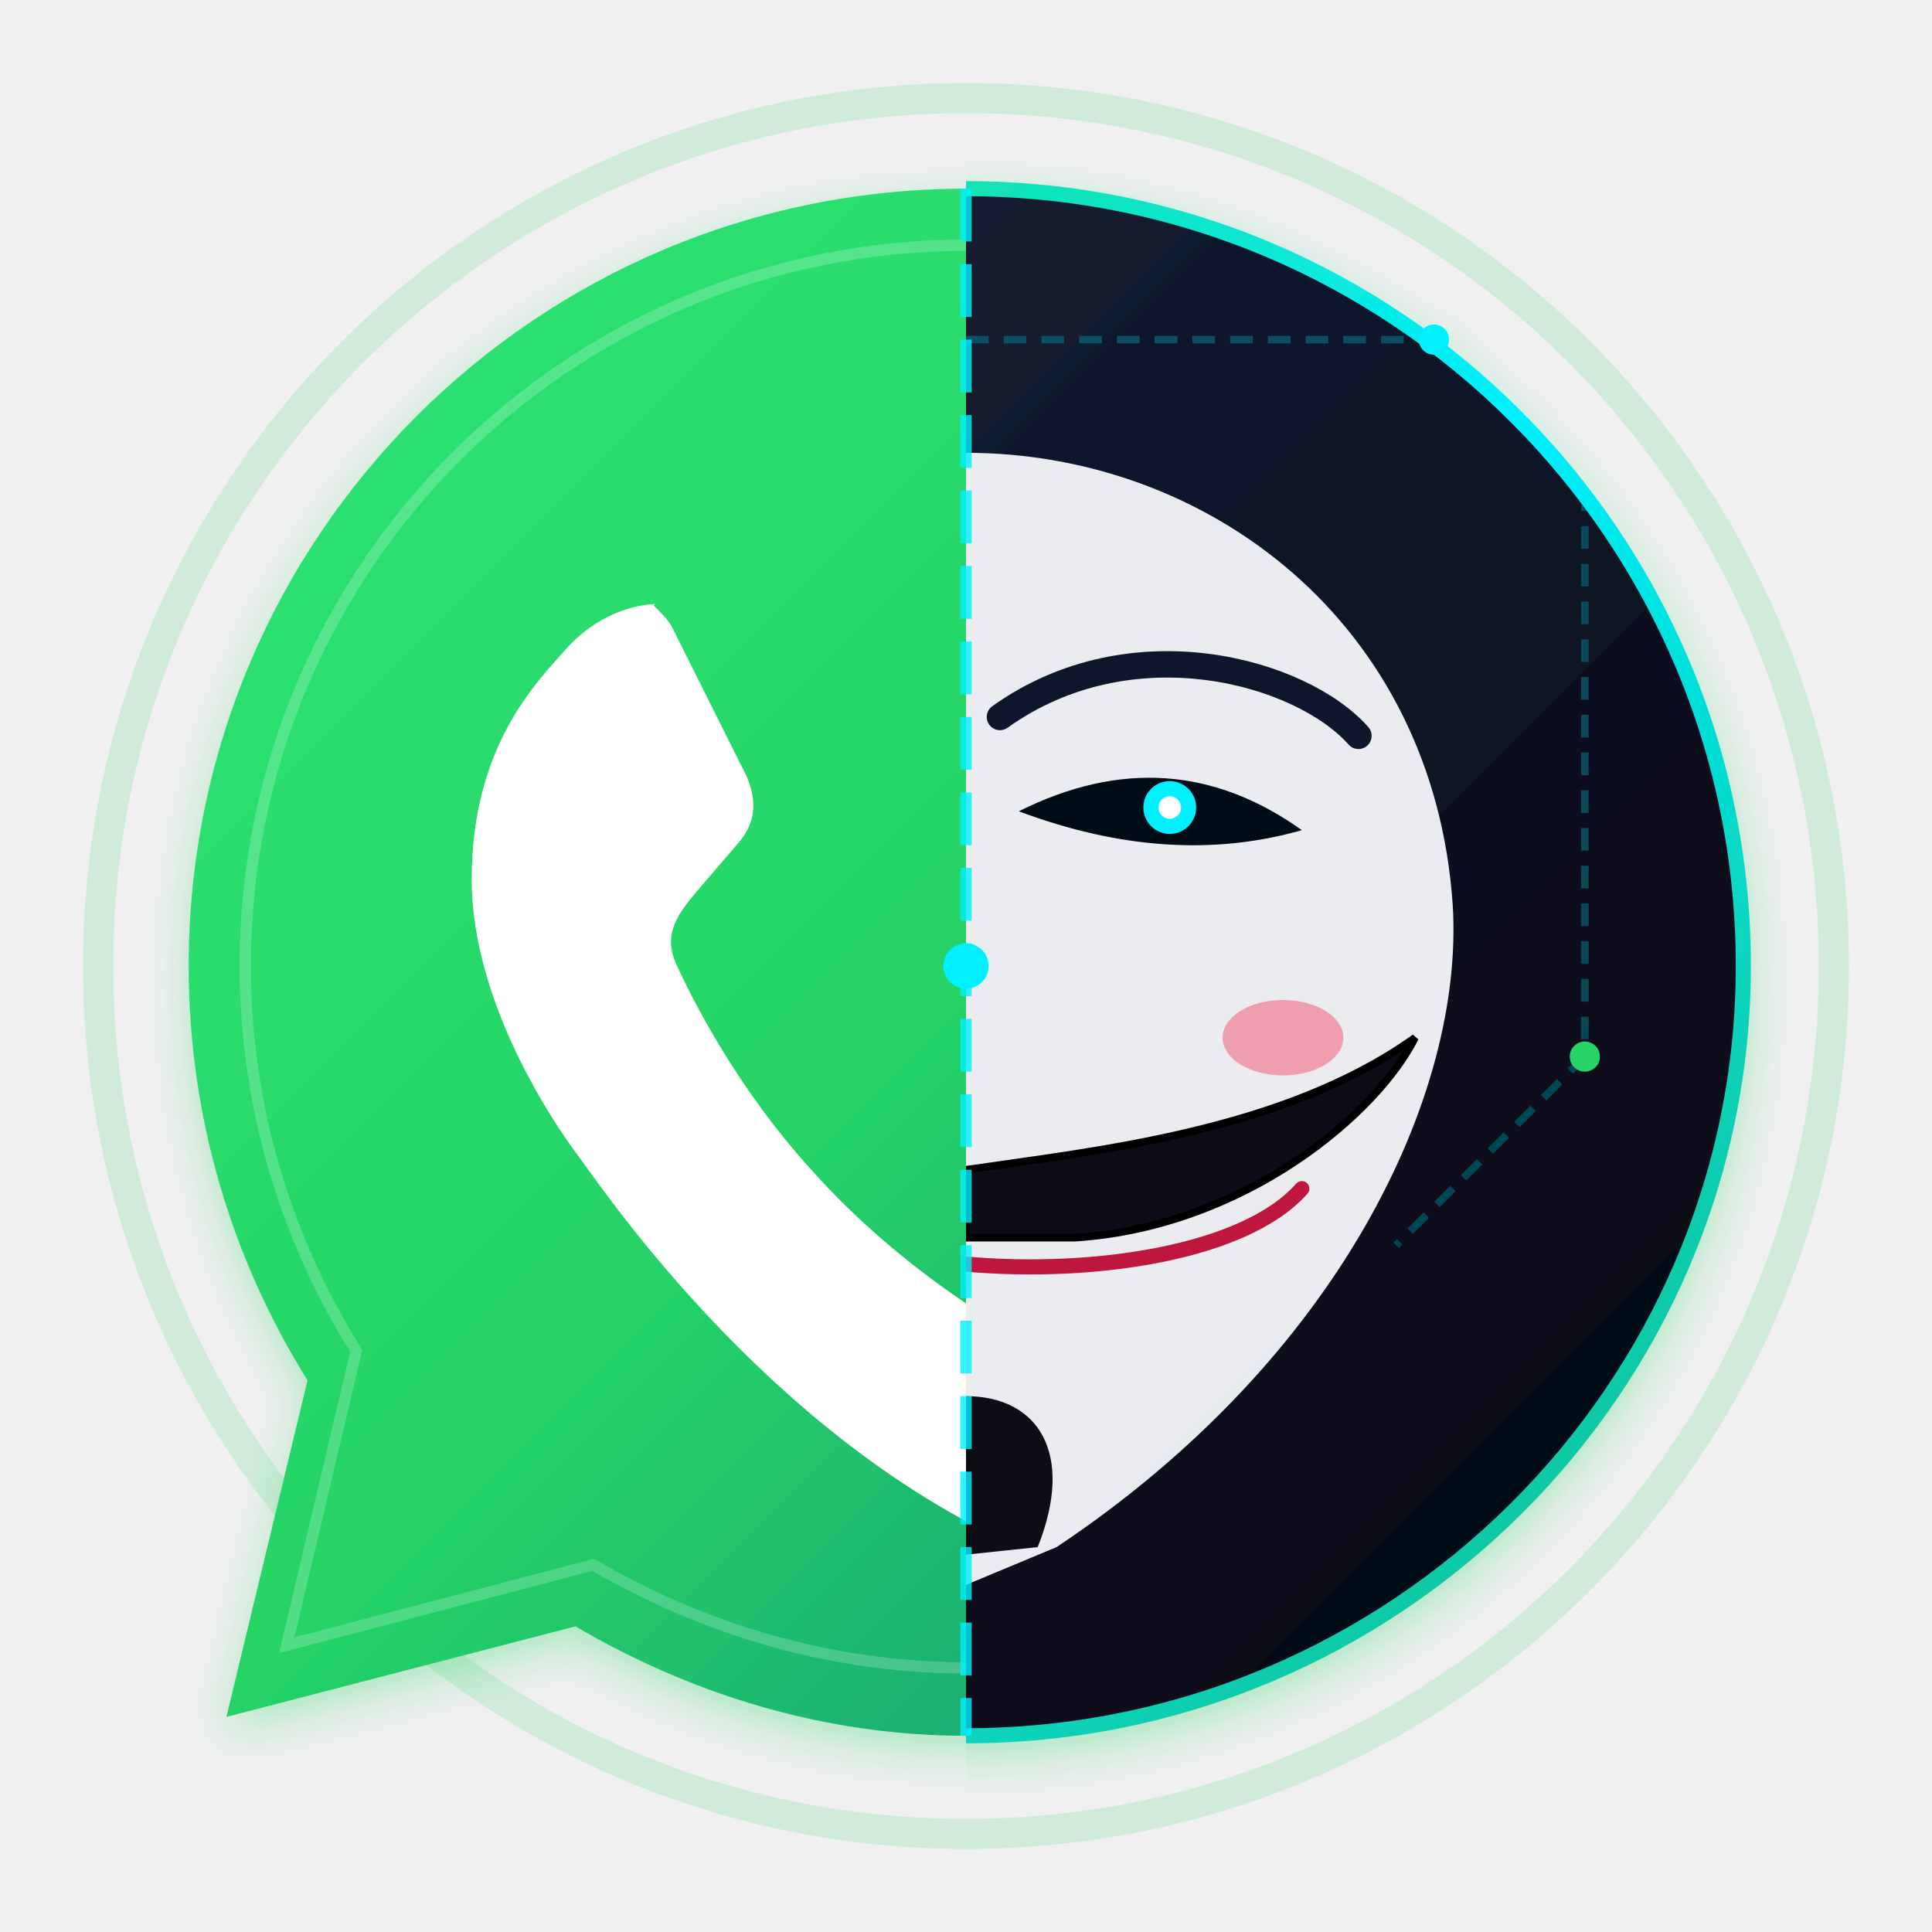
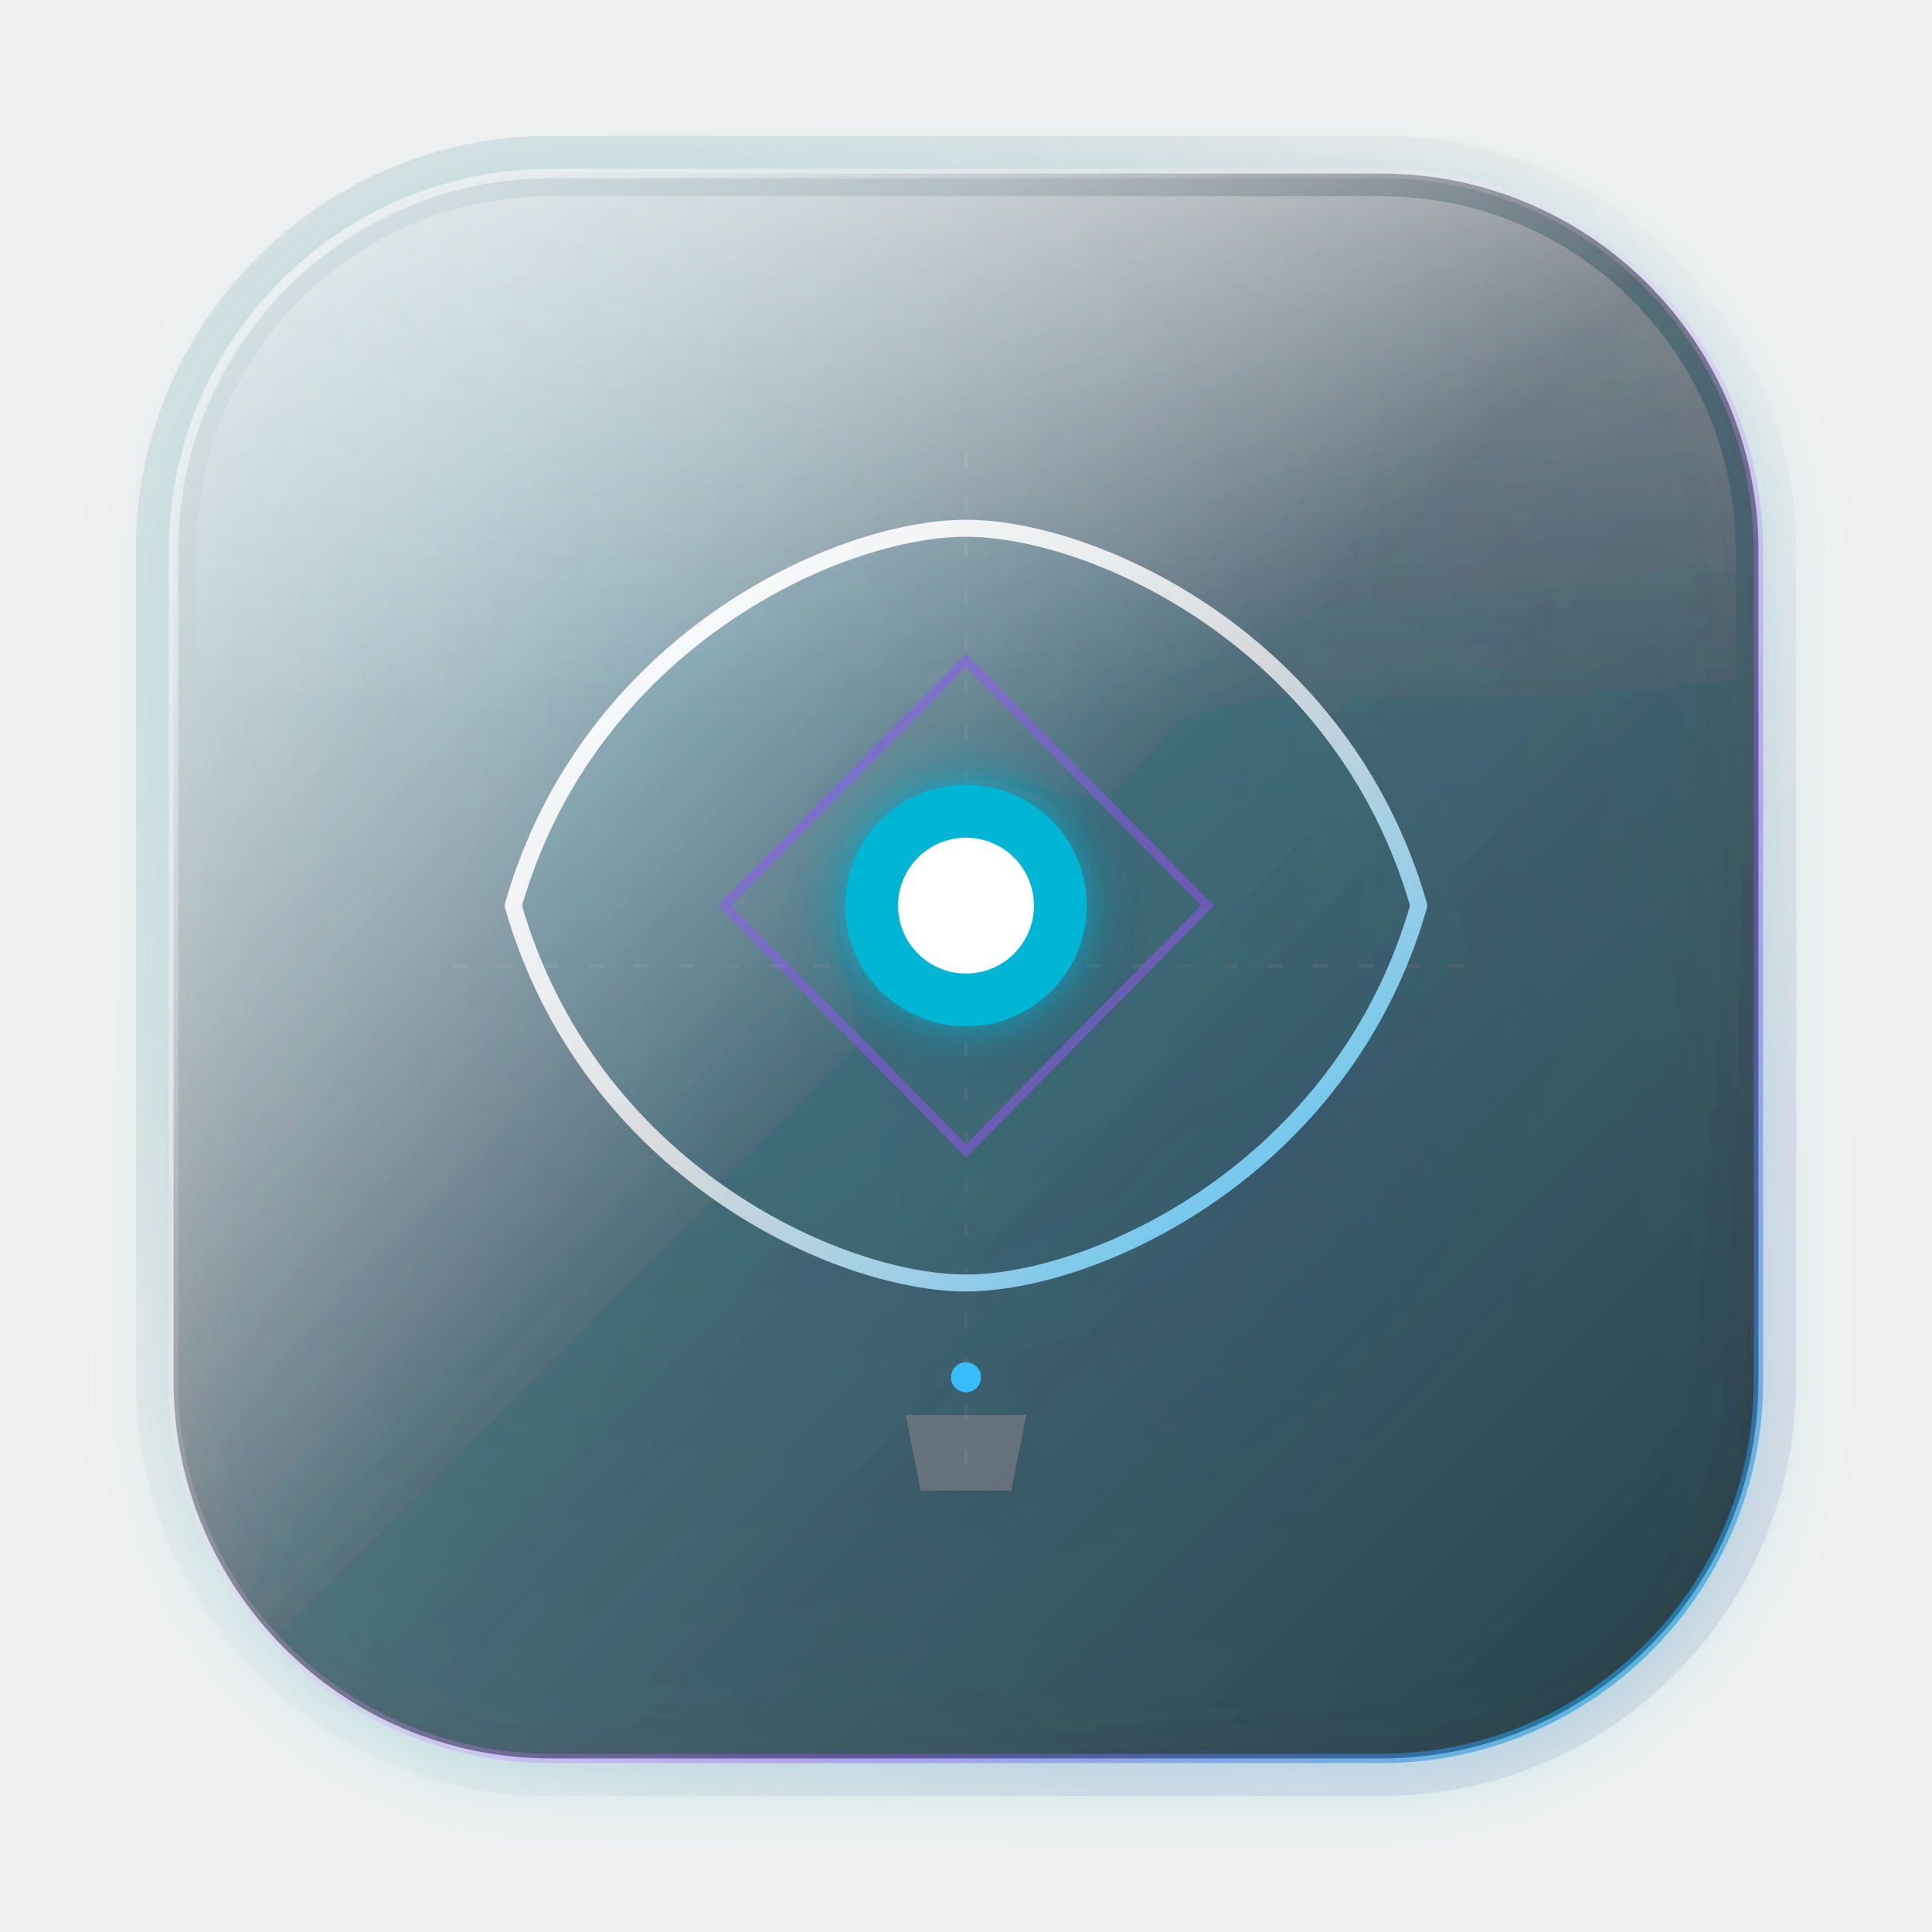
- <svg xmlns="http://www.w3.org/2000/svg" viewBox="0 0 512 512" width="100%" height="100%">
+ <svg xmlns="http://www.w3.org/2000/svg" viewBox="0 0 512 512" width="100%" height="100%" fill="none">
  <defs>
-     <linearGradient id="waGradient" x1="0%" y1="0%" x2="100%" y2="100%">
-       <stop offset="0%" stop-color="#2fe675" />
-       <stop offset="50%" stop-color="#25d366" />
-       <stop offset="100%" stop-color="#128c7e" />
+     <radialGradient id="ambientCyan" cx="30%" cy="30%" r="70%">
+       <stop offset="0%" stop-color="#06B6D4" stop-opacity="0.35" />
+       <stop offset="100%" stop-color="#07090E" stop-opacity="0" />
+     </radialGradient>
+     <radialGradient id="ambientViolet" cx="70%" cy="70%" r="70%">
+       <stop offset="0%" stop-color="#8B5CF6" stop-opacity="0.3" />
+       <stop offset="100%" stop-color="#07090E" stop-opacity="0" />
+     </radialGradient>
+     <linearGradient id="glassBorder" x1="0%" y1="0%" x2="100%" y2="100%">
+       <stop offset="0%" stop-color="rgba(255, 255, 255, 0.6)" />
+       <stop offset="35%" stop-color="rgba(255, 255, 255, 0.12)" />
+       <stop offset="70%" stop-color="rgba(139, 92, 246, 0.45)" />
+       <stop offset="100%" stop-color="rgba(6, 182, 212, 0.7)" />
    </linearGradient>
-     <linearGradient id="anonGradient" x1="0%" y1="0%" x2="100%" y2="100%">
-       <stop offset="0%" stop-color="#1e293b" />
-       <stop offset="40%" stop-color="#0f172a" />
-       <stop offset="100%" stop-color="#030712" />
+     <linearGradient id="glassSurface" x1="0%" y1="0%" x2="100%" y2="100%">
+       <stop offset="0%" stop-color="rgba(255, 255, 255, 0.12)" />
+       <stop offset="50%" stop-color="rgba(23, 26, 38, 0.65)" />
+       <stop offset="100%" stop-color="rgba(7, 9, 14, 0.85)" />
    </linearGradient>
-     <linearGradient id="stealthRim" x1="0%" y1="0%" x2="100%" y2="100%">
-       <stop offset="0%" stop-color="#25d366" />
-       <stop offset="50%" stop-color="#00f0ff" />
-       <stop offset="100%" stop-color="#10b981" />
+     <linearGradient id="specularGleam" x1="0%" y1="0%" x2="0%" y2="100%">
+       <stop offset="0%" stop-color="rgba(255, 255, 255, 0.28)" />
+       <stop offset="100%" stop-color="rgba(255, 255, 255, 0.0)" />
    </linearGradient>
-     <filter id="shadowFilter" x="-20%" y="-20%" width="140%" height="140%">
-       <feDropShadow dx="0" dy="12" stdDeviation="16" flood-color="#000000" flood-opacity="0.6" />
-       <feDropShadow dx="0" dy="4" stdDeviation="6" flood-color="#25d366" flood-opacity="0.35" />
+     <linearGradient id="prismStroke" x1="0%" y1="0%" x2="100%" y2="100%">
+       <stop offset="0%" stop-color="#FFFFFF" />
+       <stop offset="50%" stop-color="rgba(255, 255, 255, 0.75)" />
+       <stop offset="100%" stop-color="#38BDF8" />
+     </linearGradient>
+     <filter id="glassShadow" x="-20%" y="-20%" width="140%" height="140%">
+       <feDropShadow dx="0" dy="16" stdDeviation="24" flood-color="#000000" flood-opacity="0.75" />
+       <feDropShadow dx="0" dy="4" stdDeviation="12" flood-color="#06B6D4" flood-opacity="0.3" />
    </filter>
-     <clipPath id="leftHalf">
-       <rect x="0" y="0" width="256" height="512" />
-     </clipPath>
-     <clipPath id="rightHalf">
-       <rect x="256" y="0" width="256" height="512" />
-     </clipPath>
+     <filter id="coreGlow" x="-50%" y="-50%" width="200%" height="200%">
+       <feGaussianBlur stdDeviation="8" result="blur" />
+       <feComposite in="SourceGraphic" in2="blur" operator="over" />
+     </filter>
  </defs>
-   <circle cx="256" cy="256" r="230" fill="none" stroke="rgba(37, 211, 102, 0.15)" stroke-width="8" />
-   <g clip-path="url(#leftHalf)" filter="url(#shadowFilter)">
-     <path d="M 256,50 C 142.23,50 50,142.23 50,256 C 50,296.2 61.5,333.8 81.5,365.8 L 60,455 L 152.5,431 C 183.2,449 218.4,460 256,460 C 369.77,460 462,367.77 462,256 C 462,142.23 369.77,50 256,50 Z" fill="url(#waGradient)" />
-     <path d="M 256,65 C 150.5,65 65,150.5 65,256 C 65,293.4 75.8,328.2 94.4,358 L 76,436 L 157.2,414.7 C 186,431.5 219.7,442 256,442 C 361.5,442 447,356.5 447,256 C 447,150.5 361.5,65 256,65 Z" fill="none" stroke="rgba(255,255,255,0.2)" stroke-width="3" />
-     <path d="M 175,160 C 168,160 158,163 150,172 C 142,181 125,198 125,233 C 125,268 150,302 153,306 C 157,311 202,380 270,410 C 326,434 338,429 350,428 C 362,427 388,412 393,398 C 398,384 398,371 397,369 C 395,366 390,363 381,359 L 340,339 C 331,335 324,334 318,343 L 305,359 C 300,365 292,366 285,362 C 270,355 240,338 215,310 C 195,288 183,264 179,255 C 176,248 179,243 184,237 L 196,223 C 201,217 200,211 198,206 L 178,166 C 175,161 171,160 175,160 Z" fill="#ffffff" />
+   <rect x="36" y="36" width="440" height="440" rx="110" fill="url(#ambientCyan)" opacity="0.6" />
+   <rect x="36" y="36" width="440" height="440" rx="110" fill="url(#ambientViolet)" opacity="0.6" />
+   <g filter="url(#glassShadow)">
+     <rect x="46" y="46" width="420" height="420" rx="100" fill="url(#glassSurface)" stroke="url(#glassBorder)" stroke-width="2.5" />
+     <path d="M 52,146 C 52,94 94,52 146,52 L 366,52 C 418,52 460,94 460,146 L 460,180 C 370,195 142,195 52,180 Z" fill="url(#specularGleam)" />
+     <g opacity="0.18" stroke="rgba(255,255,255,0.4)" stroke-width="1" stroke-dasharray="4 8">
+       <line x1="120" y1="256" x2="392" y2="256" />
+       <line x1="256" y1="120" x2="256" y2="392" />
+     </g>
+     <path d="M 256,140 C 290,140 356,170 376,240 C 356,310 290,340 256,340 C 222,340 156,310 136,240 C 156,170 222,140 256,140 Z" stroke="url(#prismStroke)" stroke-width="4.5" stroke-linejoin="round" fill="rgba(6, 182, 212, 0.04)" />
+     <polygon points="256,175 320,240 256,305 192,240" stroke="rgba(139, 92, 246, 0.55)" stroke-width="2.5" fill="none" />
+     <circle cx="256" cy="240" r="32" fill="#06B6D4" filter="url(#coreGlow)" />
+     <circle cx="256" cy="240" r="18" fill="#FFFFFF" />
+     <circle cx="264" cy="232" r="5" fill="#FFFFFF" opacity="0.9" />
+     <path d="M 240,375 L 272,375 L 268,395 L 244,395 Z" fill="rgba(255,255,255,0.2)" />
+     <circle cx="256" cy="365" r="4" fill="#38BDF8" />
  </g>
-   <g clip-path="url(#rightHalf)" filter="url(#shadowFilter)">
-     <path d="M 256,50 C 142.23,50 50,142.23 50,256 C 50,296.2 61.5,333.8 81.5,365.8 L 60,455 L 152.5,431 C 183.2,449 218.4,460 256,460 C 369.77,460 462,367.77 462,256 C 462,142.23 369.77,50 256,50 Z" fill="url(#anonGradient)" stroke="url(#stealthRim)" stroke-width="4" />
-     <path d="M 256,90 L 380,90 L 420,130 L 420,280 L 370,330" fill="none" stroke="rgba(0, 240, 255, 0.25)" stroke-width="2" stroke-dasharray="6,4" />
-     <circle cx="380" cy="90" r="4" fill="#00f0ff" />
-     <circle cx="420" cy="280" r="4" fill="#25d366" />
-     <path d="M 256,120 C 320,120 380,165 385,240 C 388,290 355,360 280,410 L 256,420 Z" fill="#f8fafc" opacity="0.94" />
-     <ellipse cx="340" cy="275" rx="16" ry="10" fill="#f43f5e" opacity="0.45" />
-     <path d="M 265,190 C 300,165 345,178 360,195" fill="none" stroke="#0f172a" stroke-width="7" stroke-linecap="round" />
-     <path d="M 270,215 Q 310,195 345,220 Q 310,230 270,215 Z" fill="#030712" />
-     <circle cx="310" cy="214" r="7" fill="#00f0ff" />
-     <circle cx="310" cy="214" r="3" fill="#ffffff" />
-     <path d="M 256,310 C 290,305 340,300 375,275 C 365,295 330,325 285,328 L 256,328 Z" fill="#090d16" stroke="#000000" stroke-width="2" />
-     <path d="M 256,370 C 275,370 285,385 275,410 L 256,412 Z" fill="#090d16" />
-     <path d="M 256,335 C 290,338 330,332 345,315" fill="none" stroke="#be123c" stroke-width="4" stroke-linecap="round" />
-   </g>
-   <line x1="256" y1="50" x2="256" y2="460" stroke="#00f0ff" stroke-width="3" stroke-dasharray="14,6" opacity="0.8" />
-   <circle cx="256" cy="256" r="6" fill="#00f0ff" />
</svg>
